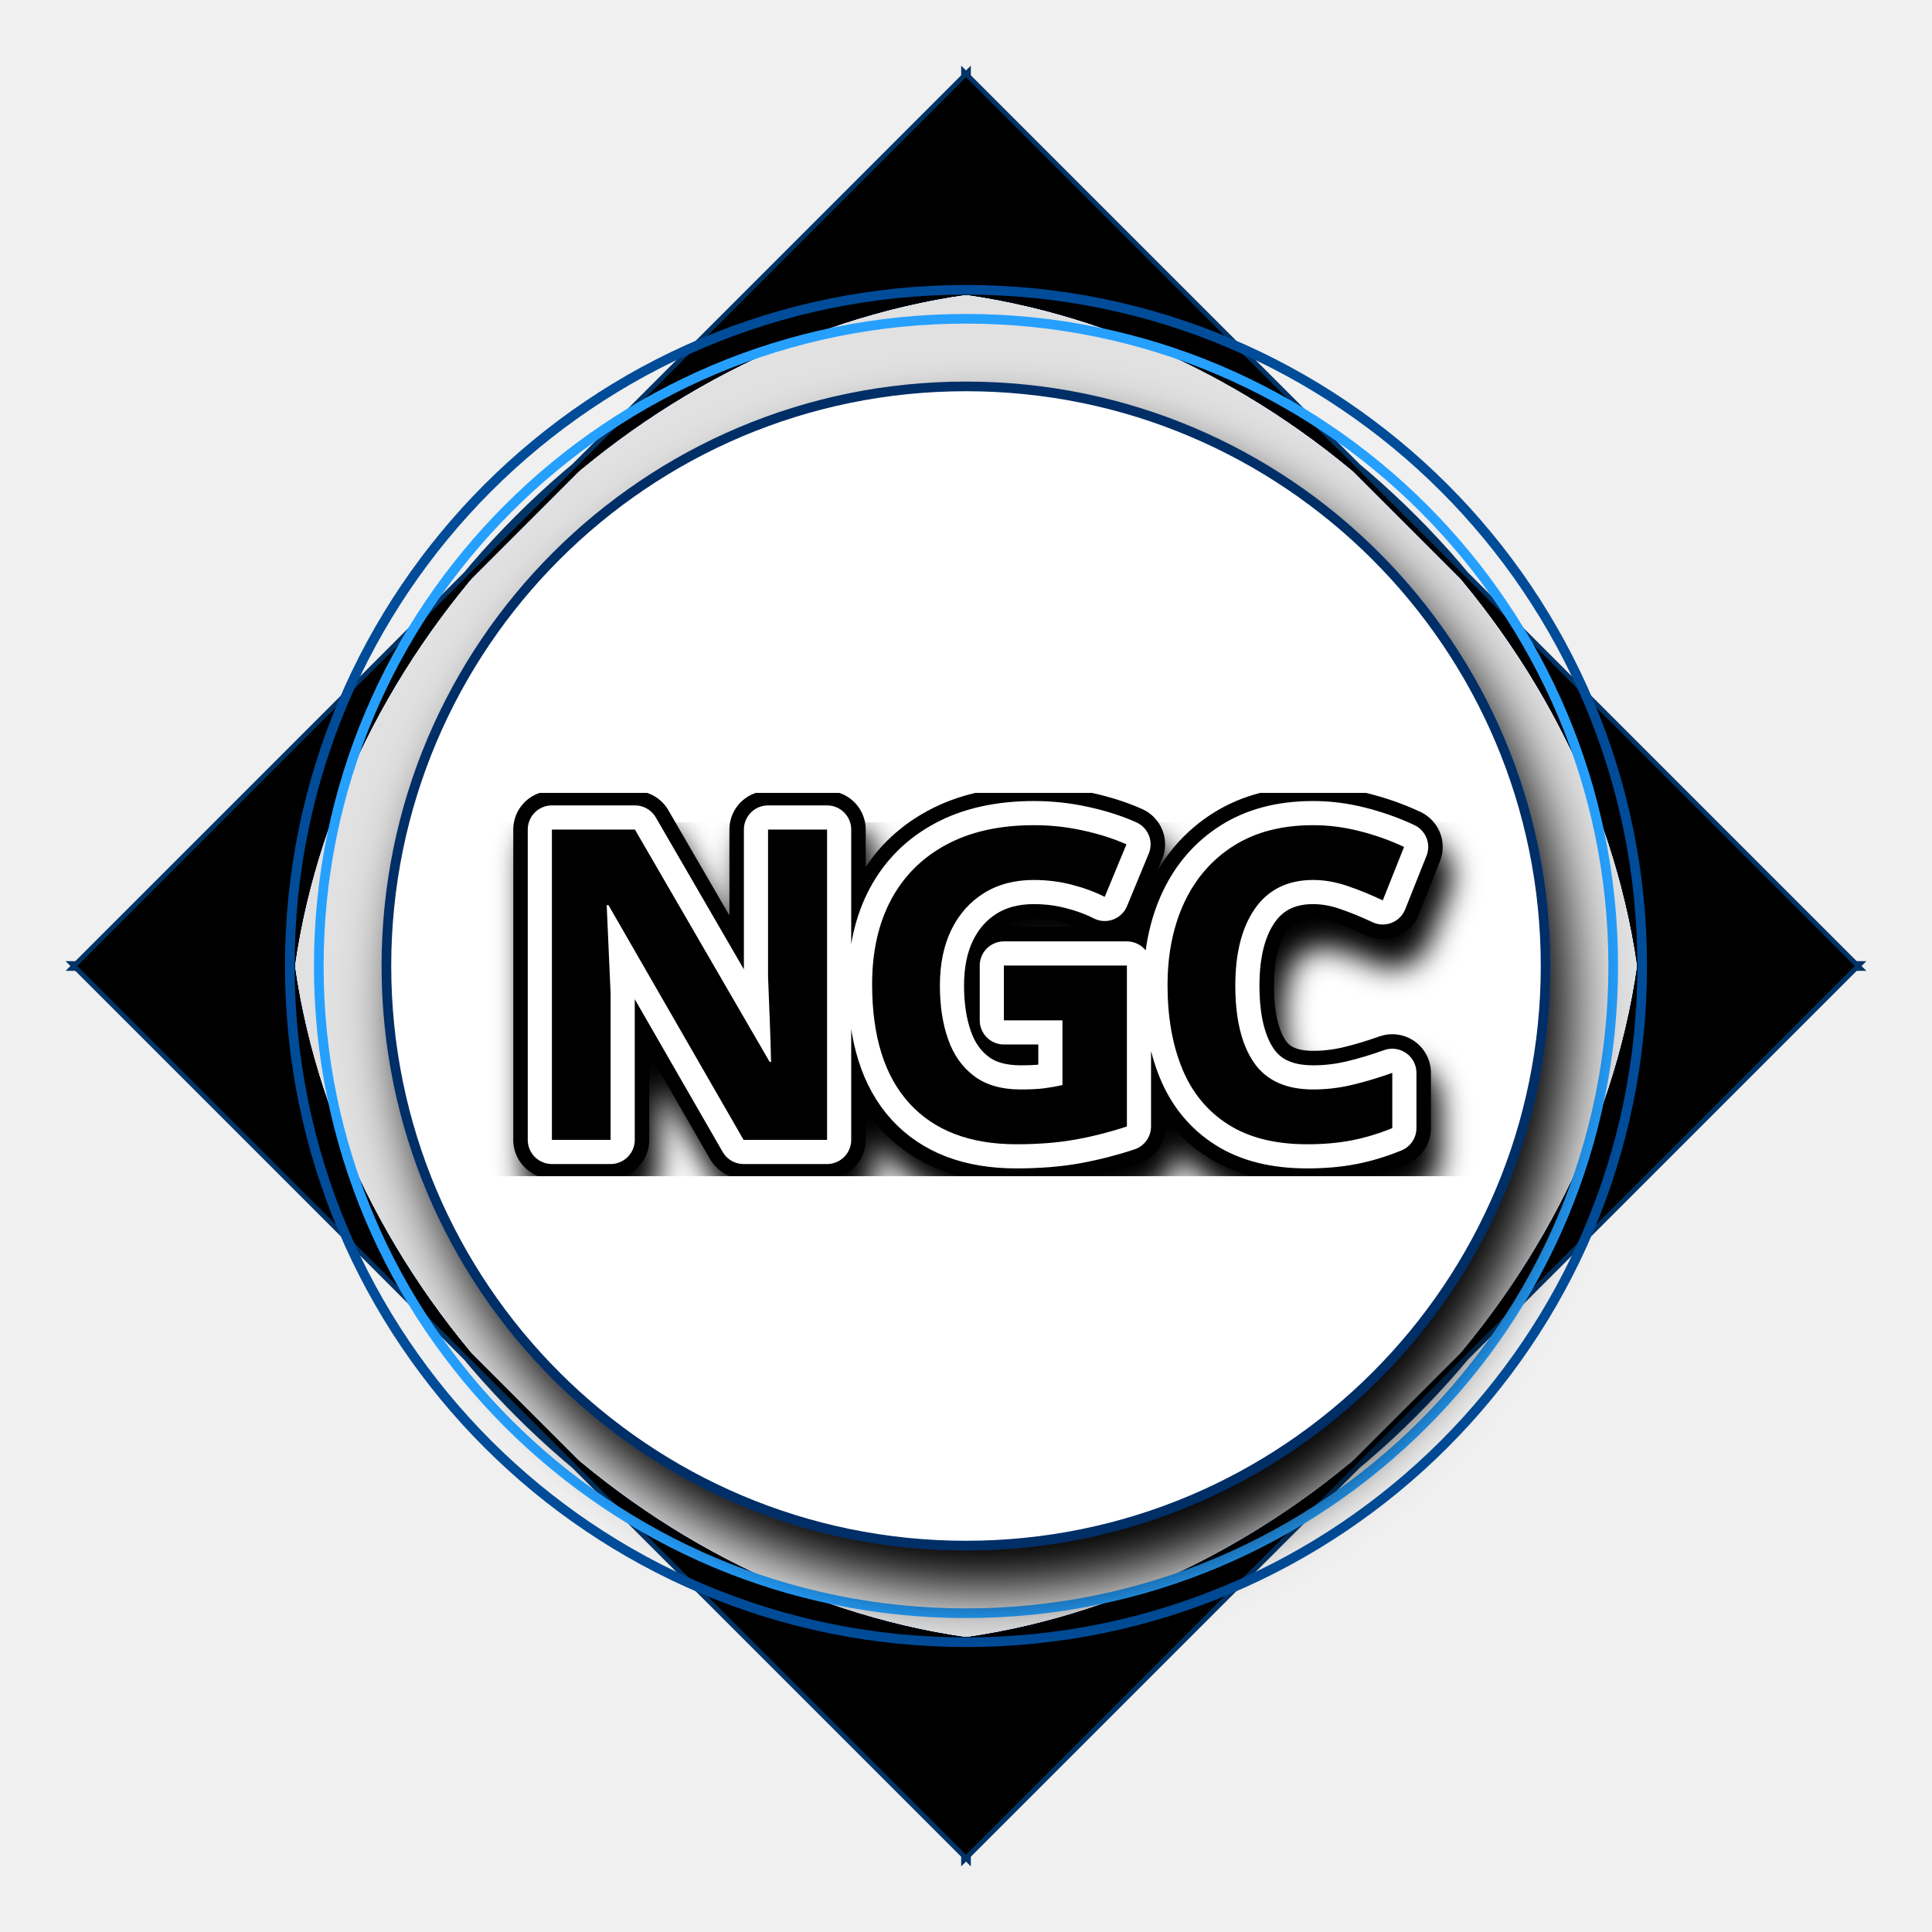
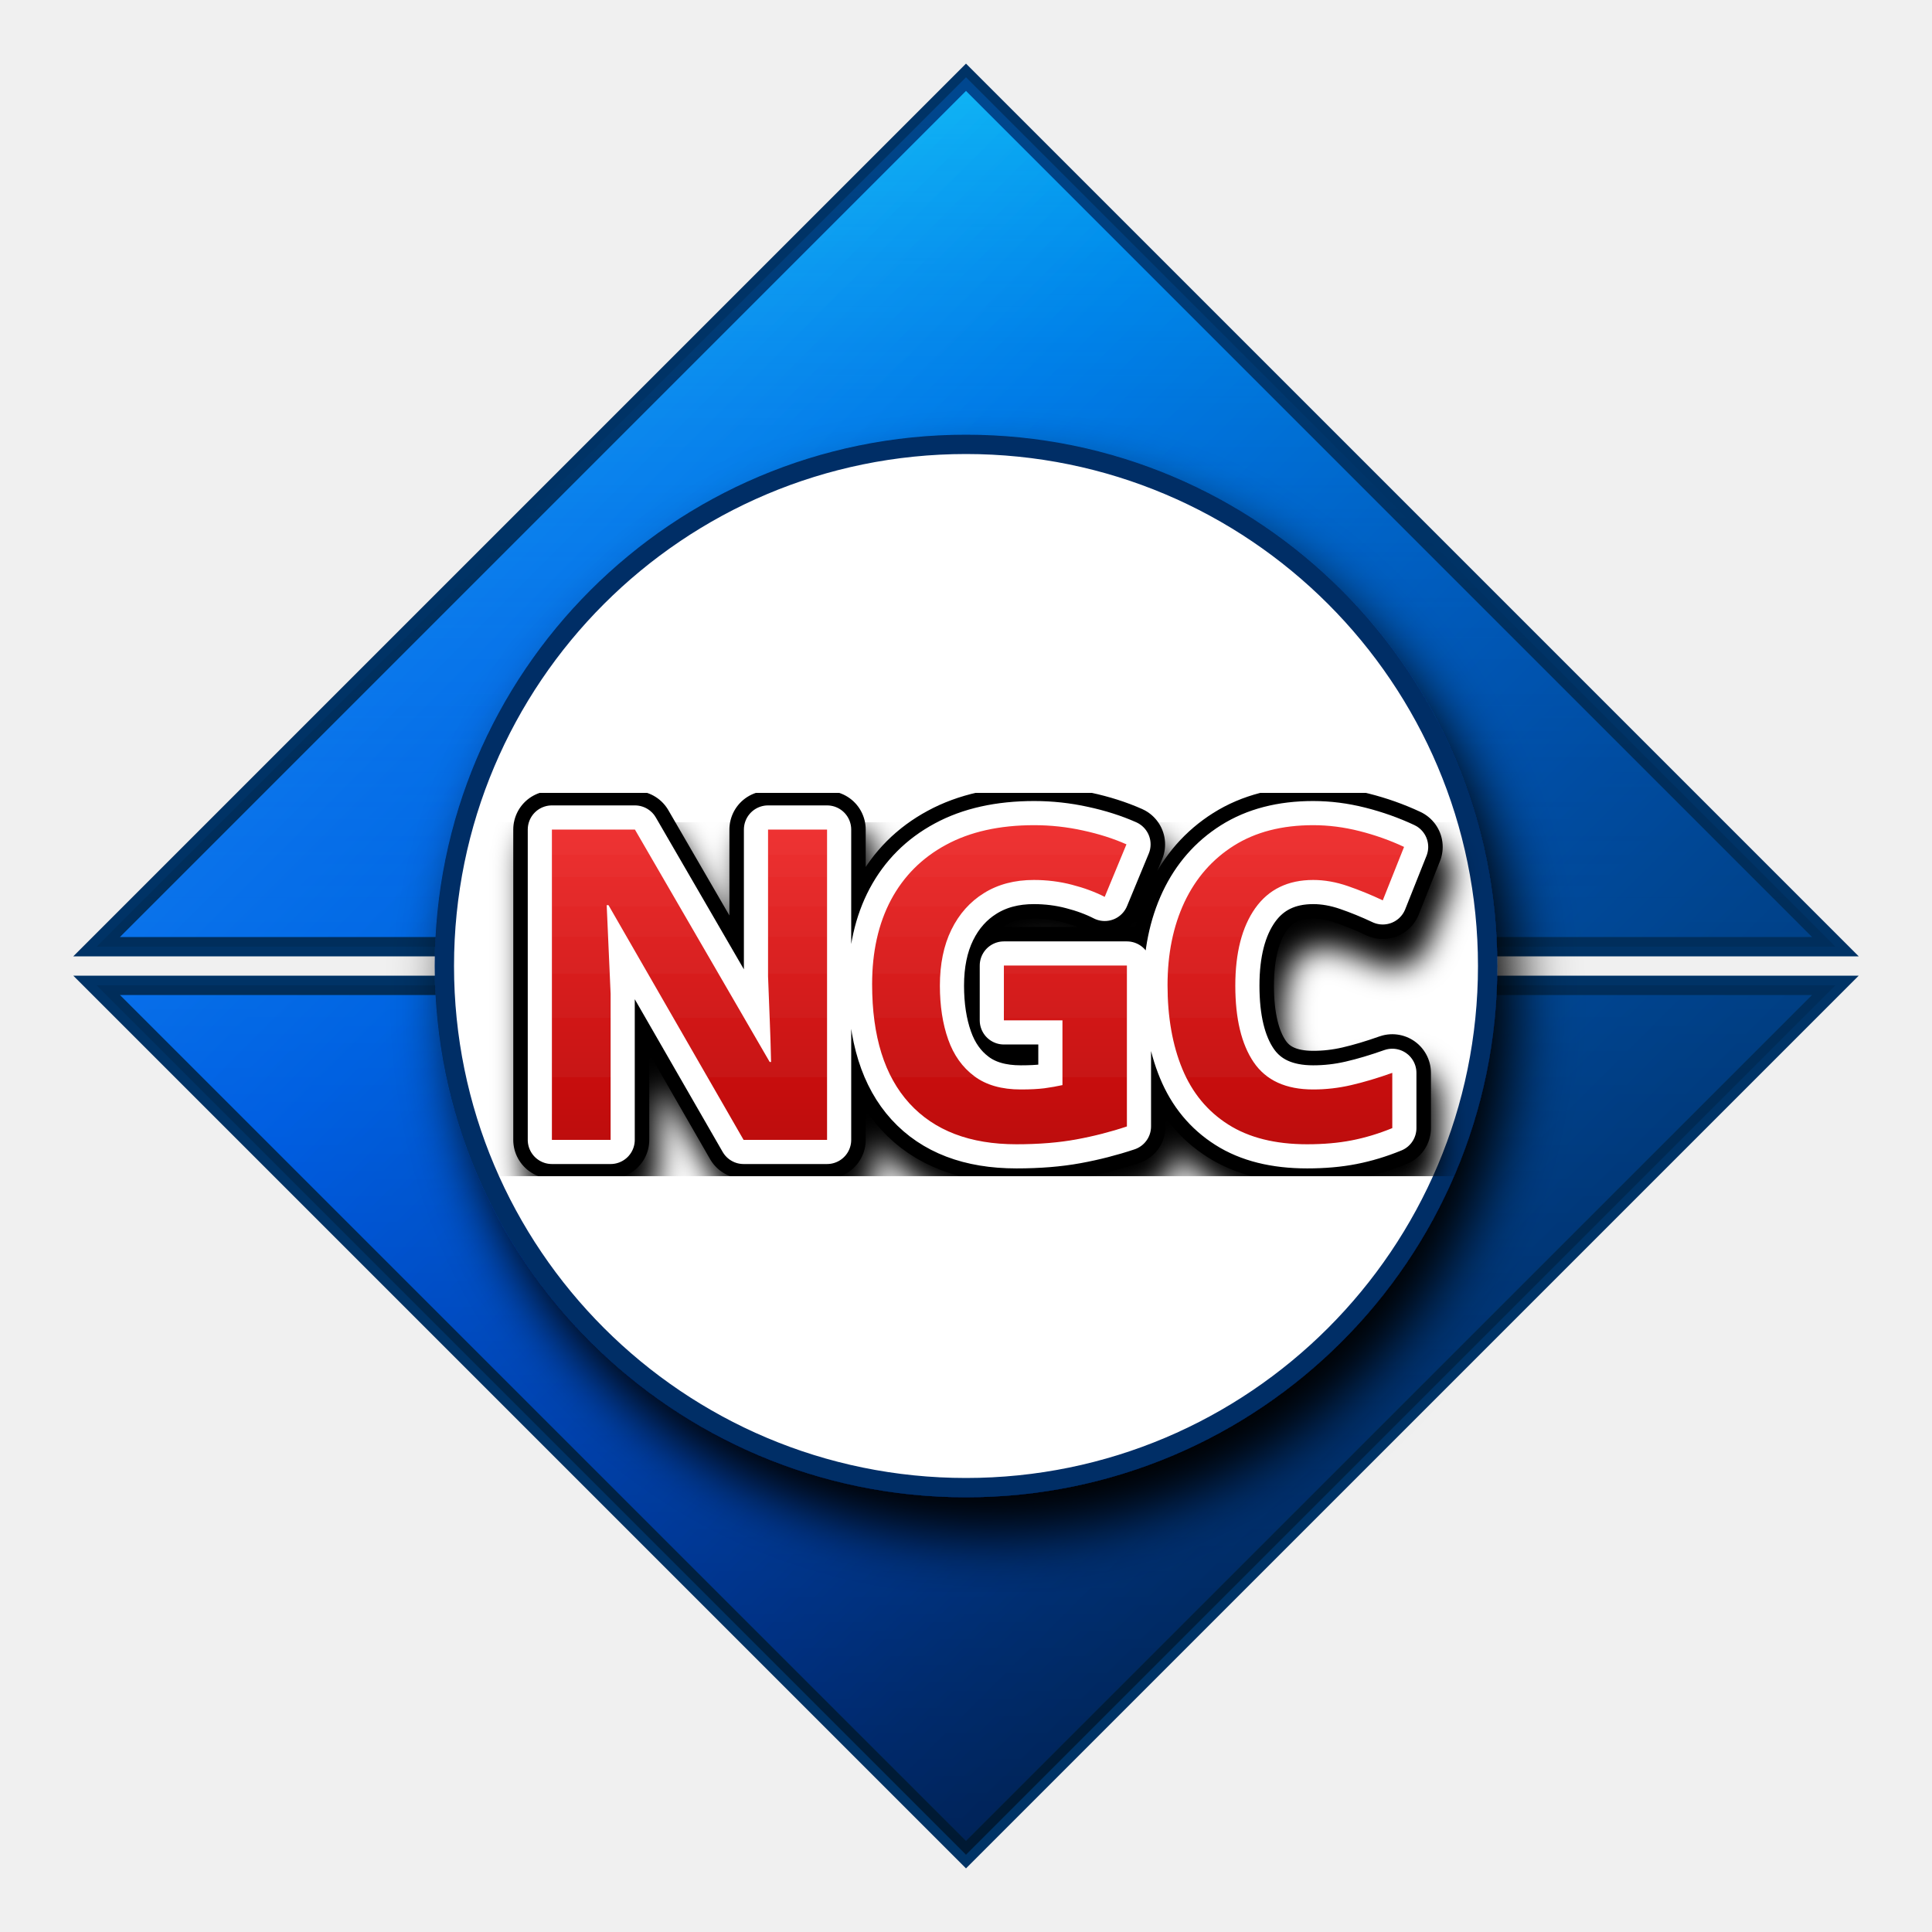
<svg xmlns="http://www.w3.org/2000/svg" viewBox="0 0 200 200" fill="none">
  <defs>
    <linearGradient id="blueMetallic" x1="10" y1="10" x2="190" y2="190" gradientUnits="userSpaceOnUse">
-       <stop offset="0%" stopColor="#25A0FF" />
-       <stop offset="35%" stopColor="#0072E5" />
-       <stop offset="70%" stopColor="#004C99" />
-       <stop offset="100%" stopColor="#002D66" />
+       <stop offset="0%" stop-color="#25A0FF" />
+       <stop offset="35%" stop-color="#0072E5" />
+       <stop offset="70%" stop-color="#004C99" />
+       <stop offset="100%" stop-color="#002D66" />
    </linearGradient>
    <linearGradient id="bevelHighlight" x1="100" y1="10" x2="100" y2="190" gradientUnits="userSpaceOnUse">
-       <stop offset="0%" stopColor="#FFFFFF" stopOpacity="0.4" />
-       <stop offset="50%" stopColor="#000000" stopOpacity="0.1" />
-       <stop offset="100%" stopColor="#000000" stopOpacity="0.5" />
+       <stop offset="0%" stop-color="#FFFFFF" stop-opacity="0.4" />
+       <stop offset="50%" stop-color="#000000" stop-opacity="0.1" />
+       <stop offset="100%" stop-color="#000000" stop-opacity="0.5" />
    </linearGradient>
    <linearGradient id="red3D" x1="100" y1="75" x2="100" y2="125" gradientUnits="userSpaceOnUse">
-       <stop offset="0%" stopColor="#FF4141" />
-       <stop offset="100%" stopColor="#B30000" />
+       <stop offset="0%" stop-color="#FF4141" />
+       <stop offset="100%" stop-color="#B30000" />
    </linearGradient>
    <filter id="shadow" x="-10%" y="-10%" width="120%" height="120%">
      <feDropShadow dx="2" dy="4" stdDeviation="3" floodColor="#000000" floodOpacity="0.3" />
    </filter>
    <filter id="textShadow" x="-10%" y="-10%" width="120%" height="120%">
      <feDropShadow dx="1" dy="3" stdDeviation="1.5" floodColor="#000000" floodOpacity="0.6" />
    </filter>
  </defs>
-   <path d="M 100,8 L 192,100 L 170,100 C 165,65 135,35 100,30 L 100,8 Z" fill="url(#blueMetallic)" stroke="#003366" strokeWidth="1.5" />
-   <path d="M 100,8 L 8,100 L 30,100 C 35,65 65,35 100,30 L 100,8 Z" fill="url(#blueMetallic)" stroke="#003366" strokeWidth="1.5" />
-   <path d="M 100,192 L 192,100 L 170,100 C 165,135 135,165 100,170 L 100,192 Z" fill="url(#blueMetallic)" stroke="#003366" strokeWidth="1.5" />
-   <path d="M 100,192 L 8,100 L 30,100 C 35,135 65,165 100,170 L 100,192 Z" fill="url(#blueMetallic)" stroke="#003366" strokeWidth="1.5" />
-   <path d="M 100,8 L 192,100 L 8,100 Z" fill="url(#bevelHighlight)" style="mix-blend-mode: overlay" />
-   <path d="M 100,192 L 192,100 L 8,100 Z" fill="url(#bevelHighlight)" style="mix-blend-mode: overlay" />
-   <circle cx="100" cy="100" r="70" fill="none" stroke="#004C99" strokeWidth="5" />
-   <circle cx="100" cy="100" r="67" fill="none" stroke="#25A0FF" strokeWidth="1.5" />
-   <circle cx="100" cy="100" r="60" fill="#FFFFFF" stroke="#002D66" strokeWidth="2" filter="url(#shadow)" />
+   <path d="M 100,8 L 190,98 L 100,98 Z" fill="url(#blueMetallic)" />
+   <path d="M 100,8 L 10,98 L 100,98 Z" fill="url(#blueMetallic)" />
+   <path d="M 100,192 L 190,102 L 100,102 Z" fill="url(#blueMetallic)" />
+   <path d="M 100,192 L 10,102 L 100,102 Z" fill="url(#blueMetallic)" />
+   <polygon points="100,8 190,98 10,98" fill="none" stroke="#003366" stroke-width="2" />
+   <polygon points="100,192 190,102 10,102" fill="none" stroke="#003366" stroke-width="2" />
+   <path d="M 100,8 L 190,98 L 10,98 Z" fill="url(#bevelHighlight)" style="mix-blend-mode: overlay" />
+   <path d="M 100,192 L 190,102 L 10,102 Z" fill="url(#bevelHighlight)" style="mix-blend-mode: overlay" />
+   <circle cx="100" cy="100" r="54" fill="#FFFFFF" stroke="#002D66" stroke-width="2" filter="url(#shadow)" />
  <g filter="url(#textShadow)" id="ngc-letters">
    <text x="100" y="118" font-family="'Impact', 'Arial Black', sans-serif" font-size="45" font-weight="900" text-anchor="middle" fill="#500000" stroke="#000" stroke-width="8" stroke-linejoin="round" letter-spacing="-2">
      NGC
    </text>
    <text x="100" y="118" font-family="'Impact', 'Arial Black', sans-serif" font-size="45" font-weight="900" text-anchor="middle" fill="#FFFFFF" stroke="#FFFFFF" stroke-width="5" stroke-linejoin="round" letter-spacing="-2">
      NGC
    </text>
    <text x="100" y="118" font-family="'Impact', 'Arial Black', sans-serif" font-size="45" font-weight="900" text-anchor="middle" fill="url(#red3D)" letter-spacing="-2">
      NGC
    </text>
  </g>
</svg>
